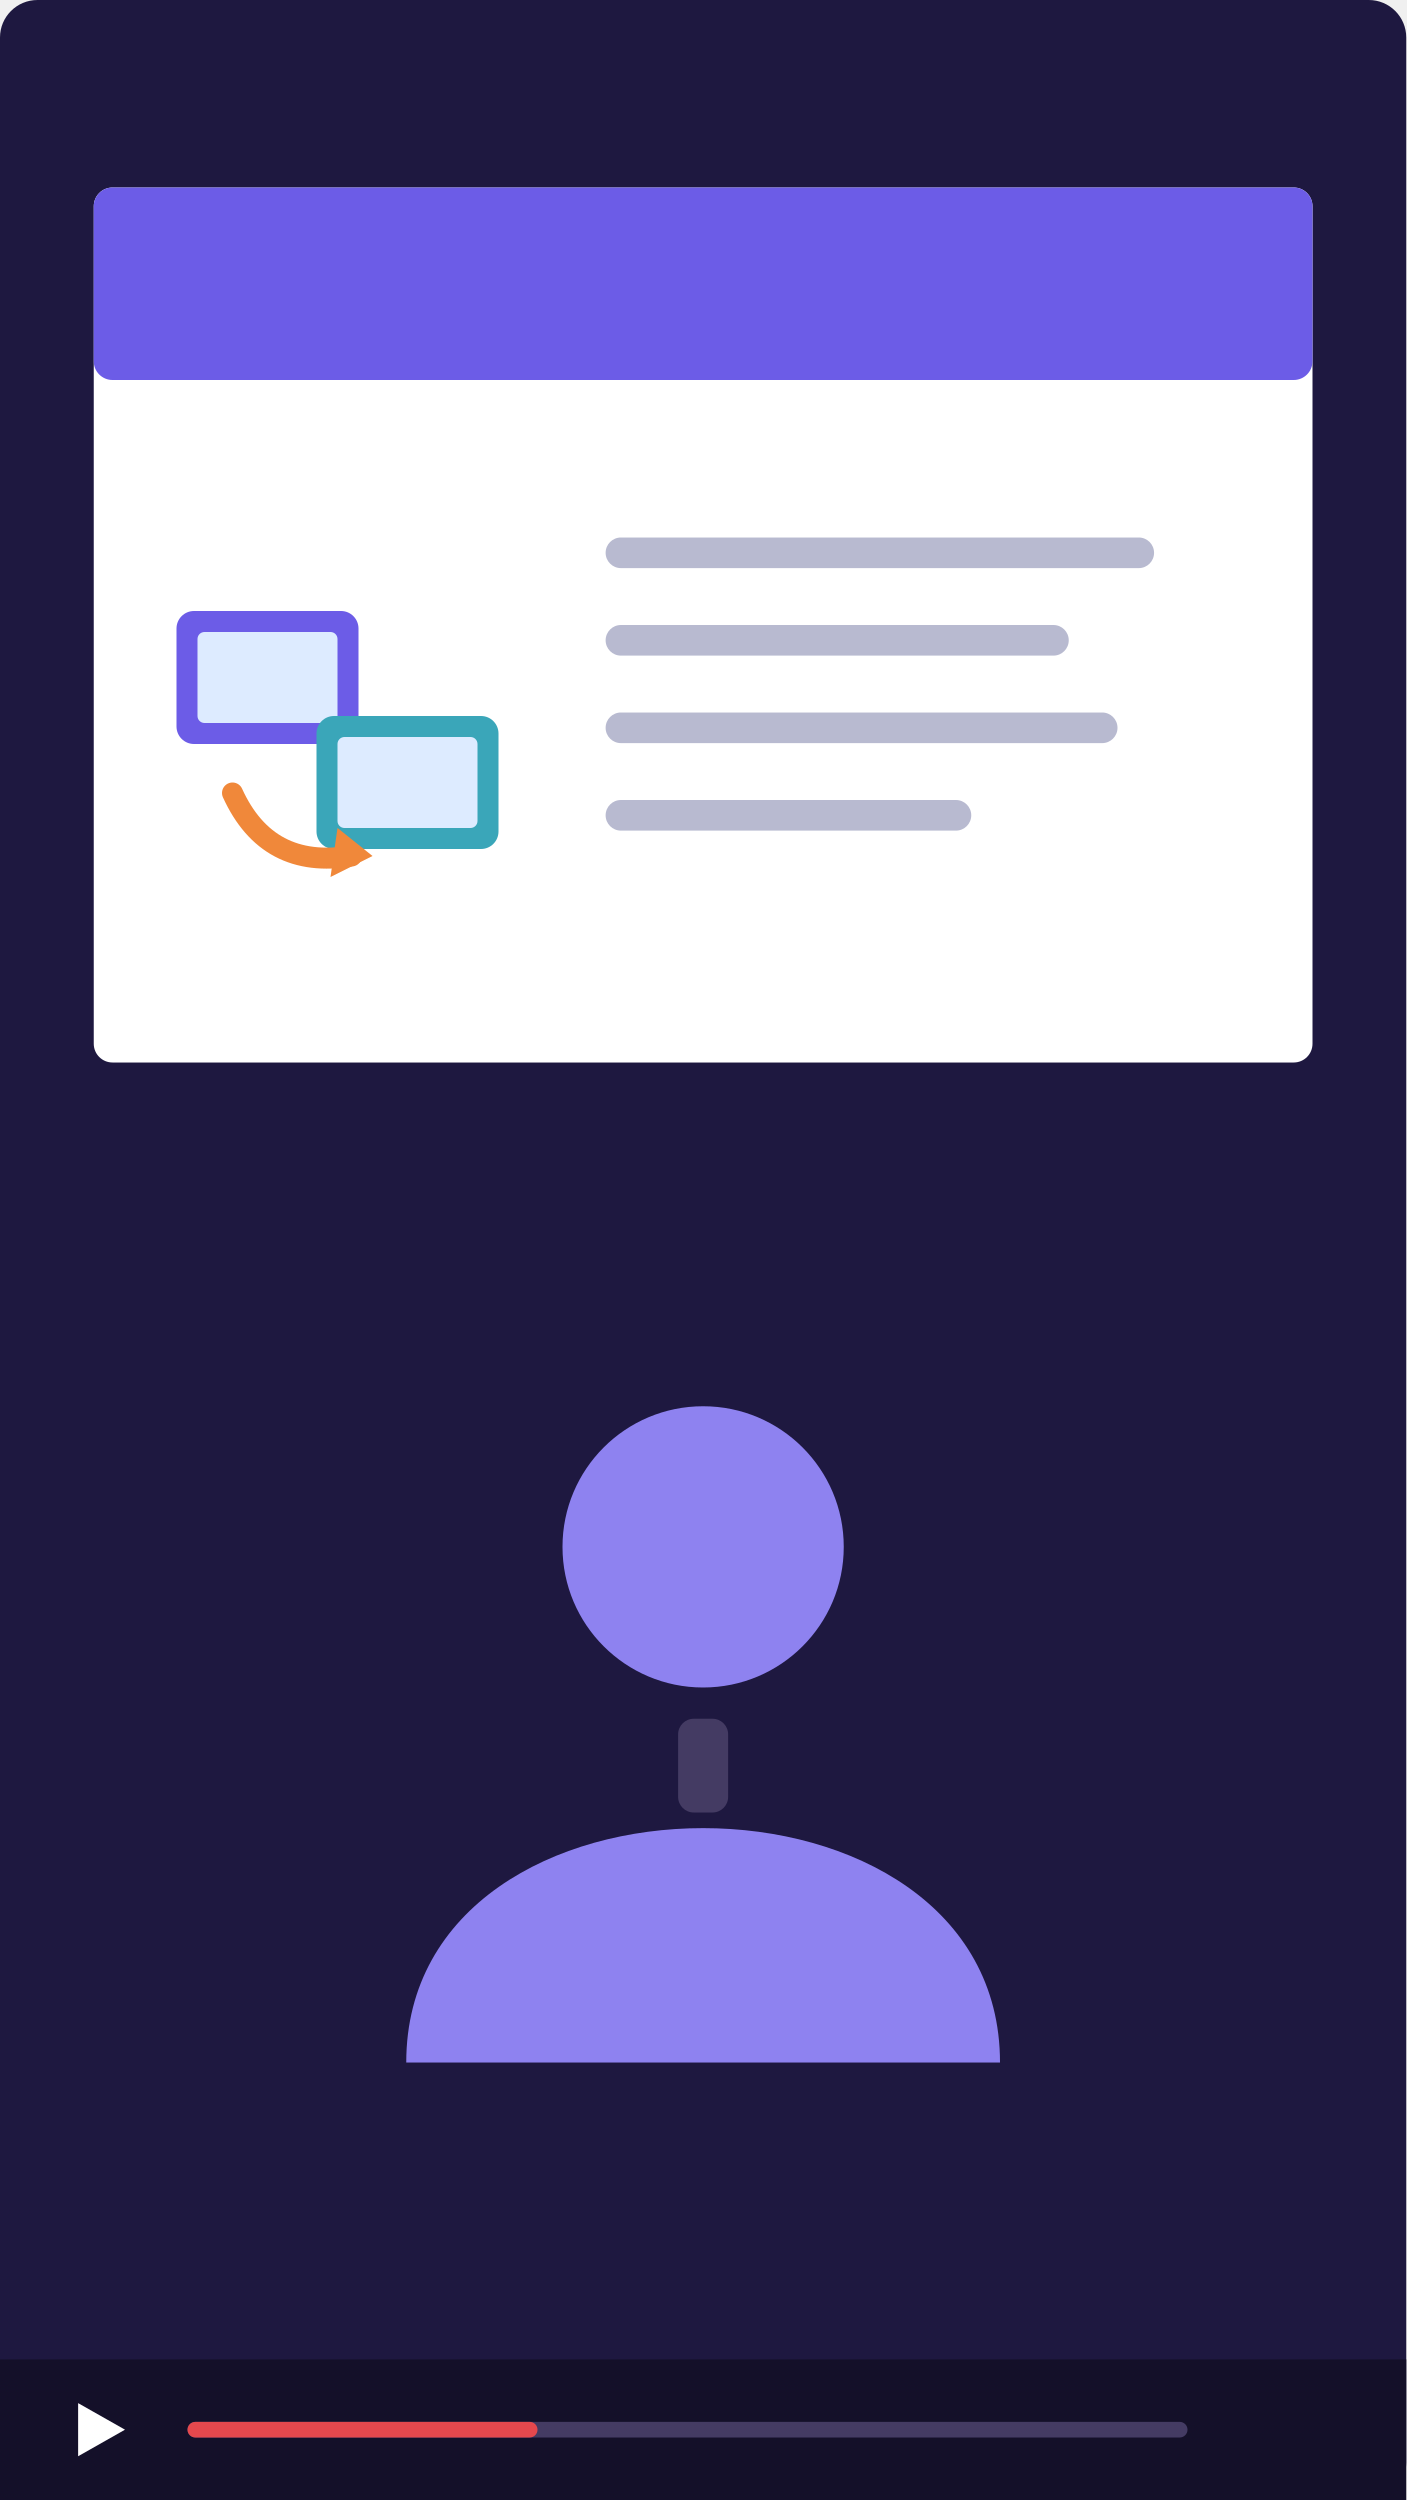
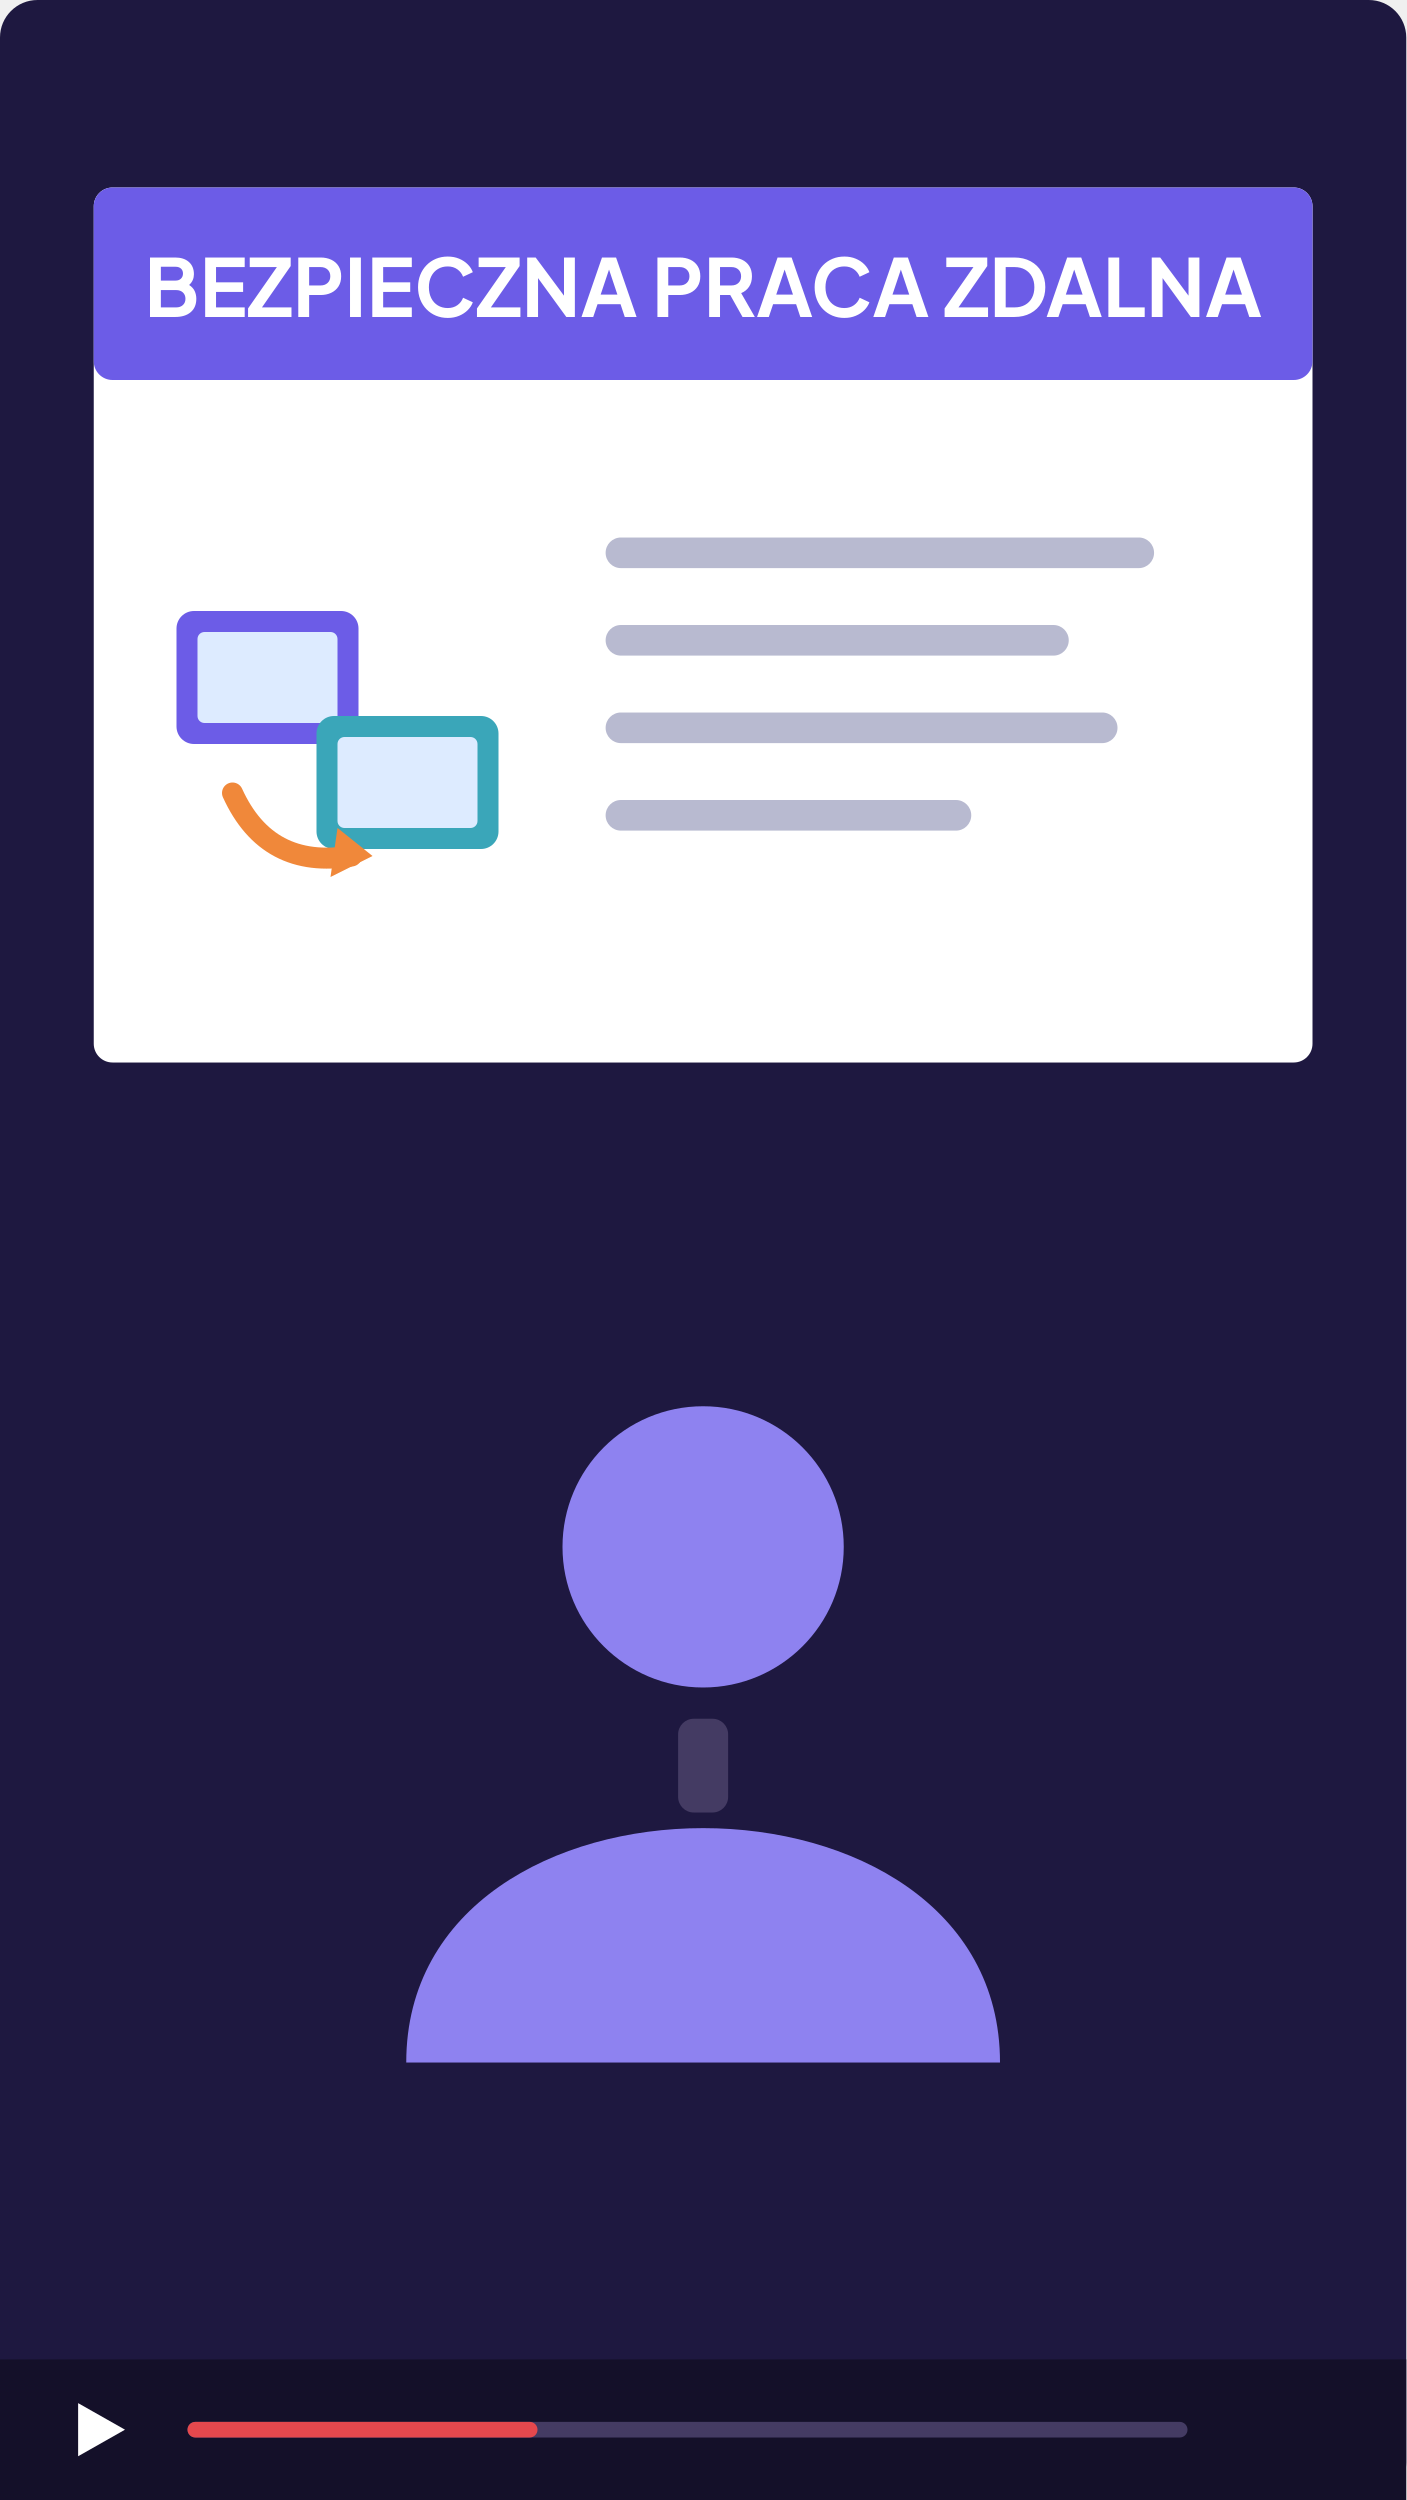
<svg xmlns="http://www.w3.org/2000/svg" id="static" viewBox="0 0 900 1600" width="900" height="1600">
  <style>
.a-blink{animation:a-blink 1.2s ease-in-out infinite}
.a-blink-slow{animation:a-blink 3s ease-in-out infinite}
.a-glow{animation:a-glow 5s ease-in-out infinite}
.a-pulse{animation:a-pulse 2.2s ease-in-out infinite}
.a-steam{animation:a-steam 2.8s ease-in-out infinite;transform-box:fill-box;transform-origin:center bottom}
.a-sway{animation:a-sway 6s ease-in-out infinite;transform-box:fill-box;transform-origin:center bottom}
.a-flutter{animation:a-flutter 4.5s ease-in-out infinite;transform-box:fill-box;transform-origin:center top}
.a-bounce{animation:a-bounce 2.6s ease-in-out infinite;transform-box:fill-box;transform-origin:center}
.a-ring{animation:a-ring 1.2s ease-in-out infinite;transform-box:fill-box;transform-origin:center}
.a-wave{animation:a-wave 1.2s ease-out infinite}
.a-grow{animation:a-grow .9s ease-in-out infinite;transform-box:fill-box;transform-origin:center}
.a-shimmer{animation:a-shimmer 3.5s ease-in-out infinite}
.d1{animation-delay:.35s}.d2{animation-delay:.7s}
@keyframes a-blink{0%,100%{opacity:1}50%{opacity:.2}}
@keyframes a-glow{0%,100%{opacity:1}50%{opacity:.65}}
@keyframes a-pulse{0%,100%{opacity:1}50%{opacity:.45}}
@keyframes a-steam{0%{opacity:0;transform:translateY(6px)}40%{opacity:.9}100%{opacity:0;transform:translateY(-10px)}}
@keyframes a-sway{0%,100%{transform:rotate(0)}50%{transform:rotate(1.6deg)}}
@keyframes a-flutter{0%,100%{transform:rotate(0)}50%{transform:rotate(-1.4deg)}}
@keyframes a-bounce{0%,70%,100%{transform:scale(1)}80%{transform:scale(1.18)}90%{transform:scale(.95)}}
@keyframes a-ring{0%,100%{transform:rotate(0)}10%{transform:rotate(-2.5deg)}20%{transform:rotate(2.5deg)}30%{transform:rotate(-2.5deg)}40%{transform:rotate(0)}}
@keyframes a-wave{0%{opacity:0}30%{opacity:1}100%{opacity:0}}
@keyframes a-grow{0%,100%{transform:scale(1)}50%{transform:scale(1.12)}}
@keyframes a-shimmer{0%,100%{opacity:.55}50%{opacity:1}}
@media (prefers-reduced-motion: reduce){*{animation:none!important}}
#static:target *{animation:none!important}
</style>
  <g id="item-kadr" transform="translate(0 0) scale(1)">
    <rect width="900" height="1600" rx="24" fill="#1E1840" />
    <rect x="60" y="120" width="780" height="560" rx="12" fill="#FFFFFF" />
    <rect x="60" y="120" width="780" height="123.2" rx="12" fill="#6C5CE7" />
    <g transform="translate(216 467.2)">
      <g transform="scale(2.24)">
        <rect x="-46" y="-34" width="52" height="38" rx="5" fill="#6C5CE7" />
        <rect x="-40" y="-28" width="40" height="26" rx="2" fill="#DDEBFF" />
        <rect x="-6" y="-4" width="52" height="38" rx="5" fill="#3AA6B9" />
        <rect x="0" y="2" width="40" height="26" rx="2" fill="#DDEBFF" />
        <path d="M-30 18 q10 22 34 18" fill="none" stroke="#F0883A" stroke-width="6" stroke-linecap="round" />
        <path d="M0 28 l10 8 l-12 6 z" fill="#F0883A" />
      </g>
    </g>
    <rect x="387.6" y="344" width="351" height="19.6" rx="9.8" fill="#B8BAD0" />
    <rect x="387.6" y="400" width="296.4" height="19.6" rx="9.8" fill="#B8BAD0" />
    <rect x="387.6" y="456" width="327.6" height="19.6" rx="9.8" fill="#B8BAD0" />
    <rect x="387.6" y="512" width="234" height="19.6" rx="9.8" fill="#B8BAD0" />
    <circle cx="450" cy="990" r="90" fill="#8E82F0" />
    <path d="M260 1320 c0 -200 380 -200 380 0 z" fill="#8E82F0" />
    <rect x="434" y="1100" width="32" height="60" rx="10" fill="#443B63" />
    <rect x="0" y="1510" width="900" height="90" rx="0" fill="#141029" />
    <path d="M50 1538 l30 17 l-30 17 z" fill="#FFFFFF" />
    <rect x="120" y="1550" width="640" height="10" rx="5" fill="#443B63" />
    <rect x="120" y="1550" width="224" height="10" rx="5" fill="#E5484D" />
  </g>
+   <g id="item-tekst-slajd" transform="translate(90 140.8) scale(1)">
+     <path d="M22.05 62.07L6.00 62.07L6.00 24.00L22.05 24.00Q27.67 24.00 30.89 26.86Q34.11 29.72 34.11 34.73L34.11 34.73Q34.11 36.67 33.37 38.41Q32.63 40.15 31.04 41.58L31.04 41.58Q33.60 43.27 34.62 45.54Q35.64 47.81 35.64 50.42L35.64 50.42Q35.64 55.94 32.04 59.00Q28.44 62.07 22.05 62.07L22.05 62.07ZM12.95 29.93L12.95 38.77L22.41 38.77Q24.55 38.77 25.83 37.52Q27.11 36.26 27.11 34.27L27.11 34.27Q27.11 32.28 25.83 31.10Q24.55 29.93 22.41 29.93L22.41 29.93L12.95 29.93ZM12.95 44.85L12.95 55.94L22.77 55.94Q25.42 55.94 27.06 54.43Q28.69 52.92 28.69 50.42L28.69 50.42Q28.69 47.92 27.06 46.38Q25.42 44.85 22.77 44.85L22.77 44.85L12.95 44.85ZM66.61 62.07L41.31 62.07L41.31 24.00L66.61 24.00L66.61 30.13L48.26 30.13L48.26 39.89L65.59 39.89L65.59 46.02L48.26 46.02L48.26 55.94L66.61 55.94L66.61 62.07ZM96.55 62.07L68.76 62.07L68.76 56.60L87.20 30.13L69.83 30.13L69.83 24.00L96.04 24.00L96.04 29.47L77.65 55.94L96.55 55.94L96.55 62.07ZM107.85 62.07L100.90 62.07L100.90 24.00L115.10 24.00Q118.99 24.00 121.98 25.41Q124.97 26.81 126.65 29.49Q128.34 32.18 128.34 36.01L128.34 36.01Q128.34 39.84 126.63 42.52Q124.91 45.21 121.93 46.61Q118.94 48.02 115.10 48.02L115.10 48.02L107.85 48.02L107.85 62.07ZM107.85 30.13L107.85 41.89L115.21 41.89Q117.96 41.89 119.68 40.28Q121.39 38.67 121.39 36.01L121.39 36.01Q121.39 33.35 119.68 31.74Q117.96 30.13 115.21 30.13L115.21 30.13L107.85 30.13ZM140.96 62.07L134.01 62.07L134.01 24.00L140.96 24.00L140.96 62.07ZM173.56 62.07L148.27 62.07L148.27 24.00L173.56 24.00L173.56 30.13L155.22 30.13L155.22 39.89L172.54 39.89L172.54 46.02L155.22 46.02L155.22 55.94L173.56 55.94L173.56 62.07ZM196.56 62.68L196.56 62.68Q192.47 62.68 188.99 61.23Q185.52 59.77 182.94 57.11Q180.36 54.46 178.95 50.85Q177.55 47.25 177.55 43.01L177.55 43.01Q177.55 38.77 178.95 35.19Q180.36 31.61 182.94 28.96Q185.52 26.30 188.99 24.84Q192.47 23.39 196.56 23.39L196.56 23.39Q200.59 23.39 203.86 24.77Q207.13 26.15 209.38 28.42Q211.63 30.69 212.60 33.40L212.60 33.40L206.37 36.32Q205.29 33.45 202.74 31.59Q200.18 29.72 196.56 29.72L196.56 29.72Q192.98 29.72 190.25 31.38Q187.51 33.05 186.00 36.06Q184.50 39.08 184.50 43.01L184.50 43.01Q184.50 47.00 186.00 50.01Q187.51 53.03 190.25 54.69Q192.98 56.35 196.56 56.35L196.56 56.35Q200.18 56.35 202.74 54.51Q205.29 52.67 206.37 49.75L206.37 49.75L212.60 52.67Q211.63 55.38 209.38 57.65Q207.13 59.92 203.86 61.30Q200.59 62.68 196.56 62.68ZM243.06 62.07L215.26 62.07L215.26 56.60L233.71 30.13L216.33 30.13L216.33 24.00L242.55 24.00L242.55 29.47L224.15 55.94L243.06 55.94L243.06 62.07ZM254.35 62.07L247.40 62.07L247.40 24.00L252.82 24.00L270.96 48.43L270.96 24.00L277.91 24.00L277.91 62.07L272.44 62.07L254.35 37.18L254.35 62.07ZM289.66 62.07L282.15 62.07L295.28 24.00L304.28 24.00L317.41 62.07L309.85 62.07L307.14 53.89L292.42 53.89L289.66 62.07ZM299.78 31.72L294.41 47.76L305.14 47.76L299.78 31.72ZM337.69 62.07L330.75 62.07L330.75 24.00L344.95 24.00Q348.83 24.00 351.82 25.41Q354.81 26.81 356.50 29.49Q358.19 32.18 358.19 36.01L358.19 36.01Q358.19 39.84 356.47 42.52Q354.76 45.21 351.77 46.61Q348.78 48.02 344.95 48.02L344.95 48.02L337.69 48.02L337.69 62.07ZM337.69 30.13L337.69 41.89L345.05 41.89Q347.81 41.89 349.52 40.28Q351.24 38.67 351.24 36.01L351.24 36.01Q351.24 33.35 349.52 31.74Q347.81 30.13 345.05 30.13L345.05 30.13L337.69 30.13ZM370.81 62.07L363.86 62.07L363.86 24.00L378.01 24.00Q381.90 24.00 384.89 25.41Q387.88 26.81 389.56 29.49Q391.25 32.18 391.25 36.01L391.25 36.01Q391.25 39.99 389.38 42.75Q387.52 45.51 384.35 46.79L384.35 46.79L393.09 62.07L385.22 62.07L377.35 48.02L370.81 48.02L370.81 62.07ZM370.81 30.13L370.81 41.89L378.11 41.89Q380.93 41.89 382.61 40.28Q384.30 38.67 384.30 36.01L384.30 36.01Q384.30 33.35 382.61 31.74Q380.93 30.13 378.11 30.13L378.11 30.13L370.81 30.13ZM402.03 62.07L394.52 62.07L407.65 24.00L416.64 24.00L429.78 62.07L422.21 62.07L419.51 53.89L404.79 53.89L402.03 62.07ZM412.15 31.72L406.78 47.76L417.51 47.76L412.15 31.72ZM450.37 62.68L450.37 62.68Q446.28 62.68 442.81 61.23Q439.33 59.77 436.75 57.11Q434.17 54.46 432.77 50.85Q431.36 47.25 431.36 43.01L431.36 43.01Q431.36 38.77 432.77 35.19Q434.17 31.61 436.75 28.96Q439.33 26.30 442.81 24.84Q446.28 23.39 450.37 23.39L450.37 23.39Q454.41 23.39 457.68 24.77Q460.95 26.15 463.20 28.42Q465.44 30.69 466.42 33.40L466.42 33.40L460.18 36.32Q459.11 33.45 456.55 31.59Q454.00 29.72 450.37 29.72L450.37 29.72Q446.79 29.72 444.06 31.38Q441.33 33.05 439.82 36.06Q438.31 39.08 438.31 43.01L438.31 43.01Q438.31 47.00 439.82 50.01Q441.33 53.03 444.06 54.69Q446.79 56.35 450.37 56.35L450.37 56.35Q454.00 56.35 456.55 54.51Q459.11 52.67 460.18 49.75L460.18 49.75L466.42 52.67Q465.44 55.38 463.20 57.65Q460.95 59.92 457.68 61.30Q454.41 62.68 450.37 62.68ZM476.43 62.07L468.92 62.07L482.05 24.00L491.05 24.00L504.18 62.07L496.62 62.07L493.91 53.89L479.19 53.89L476.43 62.07ZM486.55 31.72L481.18 47.76L491.91 47.76L486.55 31.72ZM542.35 62.07L514.55 62.07L514.55 56.60L533.00 30.13L515.63 30.13L515.63 24.00L541.84 24.00L541.84 29.47L523.44 55.94L542.35 55.94L542.35 62.07ZM559.11 62.07L546.69 62.07L546.69 24.00L559.11 24.00Q565.14 24.00 569.61 26.43Q574.08 28.86 576.54 33.15Q578.99 37.44 578.99 43.01L578.99 43.01Q578.99 48.58 576.54 52.90Q574.08 57.22 569.61 59.64Q565.14 62.07 559.11 62.07L559.11 62.07ZM553.64 30.13L553.64 55.94L559.26 55.94Q563.15 55.94 566.01 54.35Q568.87 52.77 570.43 49.86Q571.99 46.94 571.99 43.01L571.99 43.01Q571.99 39.08 570.40 36.19Q568.82 33.30 565.98 31.72Q563.15 30.13 559.26 30.13L559.26 30.13L553.64 30.13ZM587.37 62.07L579.86 62.07L592.99 24.00L601.98 24.00L615.12 62.07L607.55 62.07L604.85 53.89L590.13 53.89L587.37 62.07ZM597.49 31.72L592.12 47.76L602.85 47.76L597.49 31.72ZM642.61 62.07L619.36 62.07L619.36 24.00L626.31 24.00L626.31 55.94L642.61 55.94L642.61 62.07ZM654.05 62.07L647.11 62.07L647.11 24.00L652.52 24.00L670.66 48.43L670.66 24.00L677.61 24.00L677.61 62.07L672.14 62.07L654.05 37.18L654.05 62.07ZM689.37 62.07L681.85 62.07L694.99 24.00L703.98 24.00L717.11 62.07L709.55 62.07L706.84 53.89L692.12 53.89L689.37 62.07ZM699.48 31.72L694.12 47.76L704.85 47.76L699.48 31.72Z" fill="#FFFFFF" />
+   </g>
</svg>
